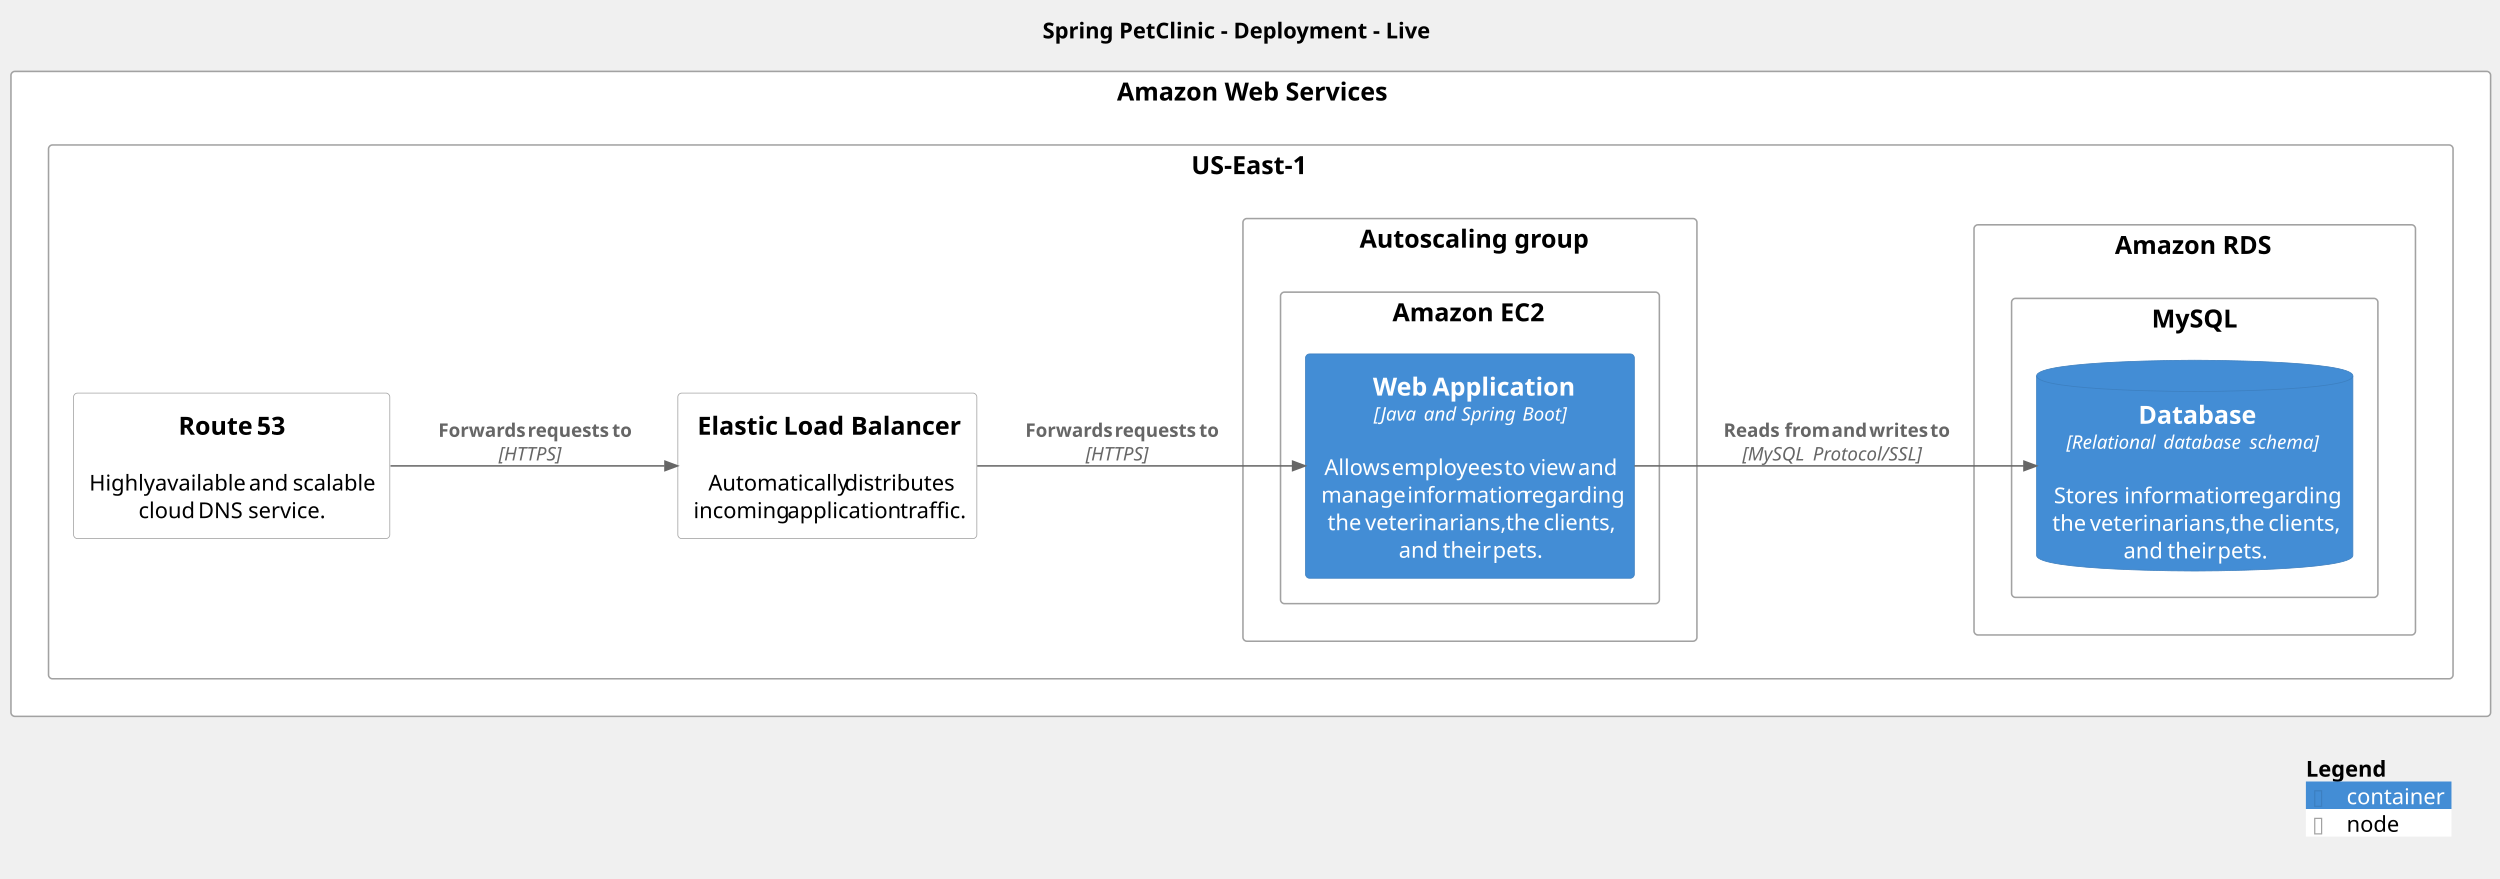
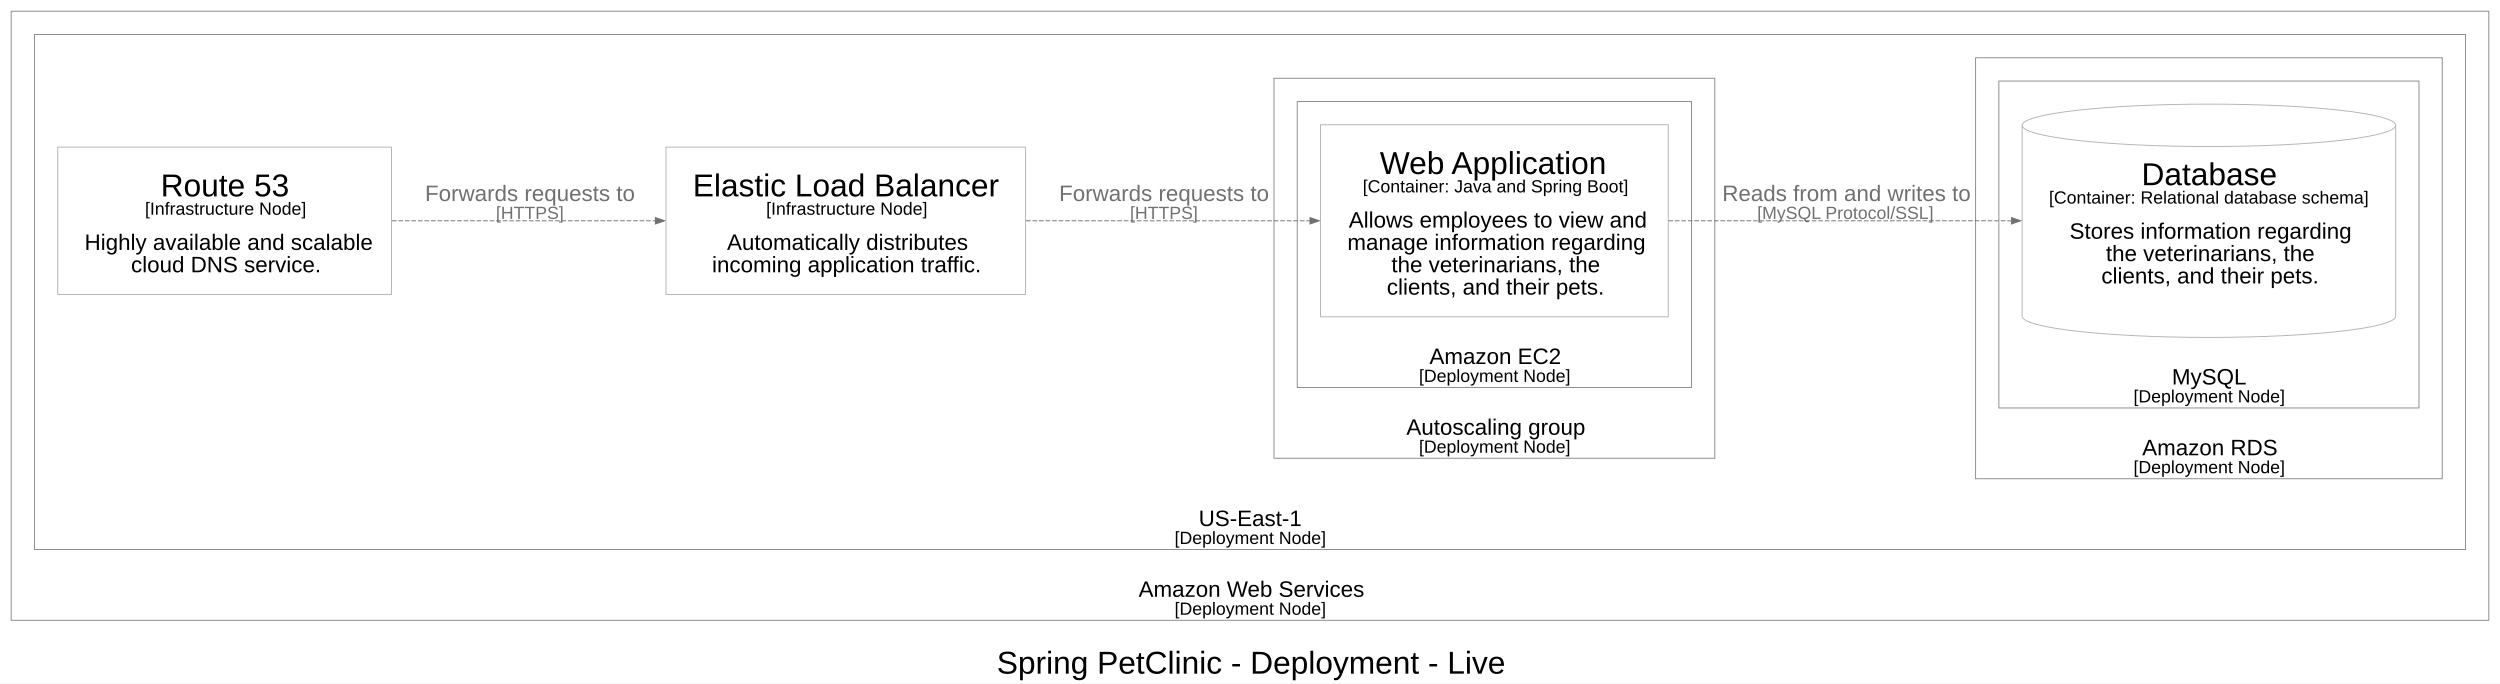
- <svg xmlns="http://www.w3.org/2000/svg" contentStyleType="text/css" height="561px" preserveAspectRatio="none" style="width:1597px;height:561px;background:#FFFFFF;" version="1.1" viewBox="0 0 1597 561" width="1597px" zoomAndPan="magnify">
-   <defs />
-   <g>
-     <text fill="#000000" font-family="sans-serif" font-size="14" font-weight="bold" lengthAdjust="spacing" textLength="251" x="666" y="24.533">Spring PetClinic - Deployment - Live</text>
-     <g id="cluster_Live.AmazonWebServices">
-       <rect fill="#FFFFFF" height="412" rx="2.5" ry="2.5" style="stroke:#A2A2A2;stroke-width:1.0;" width="1584" x="7" y="45.609" />
-       <text fill="#000000" font-family="sans-serif" font-size="16" font-weight="bold" lengthAdjust="spacing" textLength="171" x="713.5" y="64.219">Amazon Web Services</text>
+ <svg xmlns="http://www.w3.org/2000/svg" width="2684pt" height="734pt" viewBox="0.00 0.00 2684.40 734.00">
+   <g id="graph0" class="graph" transform="scale(1 1) rotate(0) translate(4 730)">
+     <polygon fill="white" stroke="none" points="-4,4 -4,-730 2680.4,-730 2680.4,4 -4,4" />
+     <text text-anchor="start" x="1066.33" y="-6.7" font-family="Arial" font-size="34.00">Spring PetClinic - Deployment - Live</text>
+     <g id="clust1" class="cluster">
+       <polygon fill="none" stroke="#888888" points="8,-64 8,-718 2668.4,-718 2668.4,-64 8,-64" />
+       <text text-anchor="start" x="1218.58" y="-89.2" font-family="Arial" font-size="24.00" fill="#000000">Amazon Web Services</text>
+       <text text-anchor="start" x="1257.2" y="-69.95" font-family="Arial" font-size="19.00" fill="#000000">[Deployment Node]</text>
    </g>
-     <g id="cluster_Live.AmazonWebServices.USEast1">
-       <rect fill="#FFFFFF" height="341" rx="2.5" ry="2.5" style="stroke:#A2A2A2;stroke-width:1.0;" width="1536" x="31" y="92.609" />
-       <text fill="#000000" font-family="sans-serif" font-size="16" font-weight="bold" lengthAdjust="spacing" textLength="76" x="761" y="111.219">US-East-1</text>
+     <g id="clust2" class="cluster">
+       <polygon fill="none" stroke="#888888" points="33,-140 33,-693 2643.4,-693 2643.4,-140 33,-140" />
+       <text text-anchor="start" x="1283.08" y="-165.2" font-family="Arial" font-size="24.00" fill="#000000">US-East-1</text>
+       <text text-anchor="start" x="1257.2" y="-145.95" font-family="Arial" font-size="19.00" fill="#000000">[Deployment Node]</text>
    </g>
-     <g id="cluster_Live.AmazonWebServices.USEast1.AmazonRDS">
-       <rect fill="#FFFFFF" height="262" rx="2.5" ry="2.5" style="stroke:#A2A2A2;stroke-width:1.0;" width="282" x="1261" y="143.609" />
-       <text fill="#000000" font-family="sans-serif" font-size="16" font-weight="bold" lengthAdjust="spacing" textLength="102" x="1351" y="162.219">Amazon RDS</text>
+     <g id="clust3" class="cluster">
+       <polygon fill="none" stroke="#888888" points="2117.3,-216 2117.3,-668 2618.4,-668 2618.4,-216 2117.3,-216" />
+       <text text-anchor="start" x="2296.23" y="-241.2" font-family="Arial" font-size="24.00" fill="#000000">Amazon RDS</text>
+       <text text-anchor="start" x="2286.85" y="-221.95" font-family="Arial" font-size="19.00" fill="#000000">[Deployment Node]</text>
    </g>
-     <g id="cluster_Live.AmazonWebServices.USEast1.AmazonRDS.MySQL">
-       <rect fill="#FFFFFF" height="191" rx="2.5" ry="2.5" style="stroke:#A2A2A2;stroke-width:1.0;" width="234" x="1285" y="190.609" />
-       <text fill="#000000" font-family="sans-serif" font-size="16" font-weight="bold" lengthAdjust="spacing" textLength="55" x="1374.5" y="209.219">MySQL</text>
+     <g id="clust4" class="cluster">
+       <polygon fill="none" stroke="#888888" points="2142.3,-292 2142.3,-643 2593.4,-643 2593.4,-292 2142.3,-292" />
+       <text text-anchor="start" x="2328.1" y="-317.2" font-family="Arial" font-size="24.00" fill="#000000">MySQL</text>
+       <text text-anchor="start" x="2286.85" y="-297.95" font-family="Arial" font-size="19.00" fill="#000000">[Deployment Node]</text>
    </g>
-     <g id="cluster_Live.AmazonWebServices.USEast1.Autoscalinggroup">
-       <rect fill="#FFFFFF" height="270" rx="2.5" ry="2.5" style="stroke:#A2A2A2;stroke-width:1.0;" width="290" x="794" y="139.609" />
-       <text fill="#000000" font-family="sans-serif" font-size="16" font-weight="bold" lengthAdjust="spacing" textLength="141" x="868.5" y="158.219">Autoscaling group</text>
+     <g id="clust5" class="cluster">
+       <polygon fill="none" stroke="#888888" points="1363.95,-238 1363.95,-646 1837.3,-646 1837.3,-238 1363.95,-238" />
+       <text text-anchor="start" x="1506.13" y="-263.2" font-family="Arial" font-size="24.00" fill="#000000">Autoscaling group</text>
+       <text text-anchor="start" x="1519.63" y="-243.95" font-family="Arial" font-size="19.00" fill="#000000">[Deployment Node]</text>
    </g>
-     <g id="cluster_Live.AmazonWebServices.USEast1.Autoscalinggroup.AmazonEC2">
-       <rect fill="#FFFFFF" height="199" rx="2.5" ry="2.5" style="stroke:#A2A2A2;stroke-width:1.0;" width="242" x="818" y="186.609" />
-       <text fill="#000000" font-family="sans-serif" font-size="16" font-weight="bold" lengthAdjust="spacing" textLength="99" x="889.5" y="205.219">Amazon EC2</text>
+     <g id="clust6" class="cluster">
+       <polygon fill="none" stroke="#888888" points="1388.95,-314 1388.95,-621 1812.3,-621 1812.3,-314 1388.95,-314" />
+       <text text-anchor="start" x="1530.88" y="-339.2" font-family="Arial" font-size="24.00" fill="#000000">Amazon EC2</text>
+       <text text-anchor="start" x="1519.63" y="-319.95" font-family="Arial" font-size="19.00" fill="#000000">[Deployment Node]</text>
    </g>
-     <g id="elem_Live.AmazonWebServices.USEast1.Route53">
-       <rect fill="#FFFFFF" height="92.953" rx="2.5" ry="2.5" style="stroke:#A2A2A2;stroke-width:0.5;" width="202" x="47" y="251.109" />
-       <text fill="#000000" font-family="sans-serif" font-size="16" font-weight="bold" lengthAdjust="spacing" textLength="46" x="114" y="277.719">Route</text>
-       <text fill="#000000" font-family="sans-serif" font-size="16" font-weight="bold" lengthAdjust="spacing" textLength="4" x="160" y="277.719"> </text>
-       <text fill="#000000" font-family="sans-serif" font-size="16" font-weight="bold" lengthAdjust="spacing" textLength="18" x="164" y="277.719">53</text>
-       <text fill="#000000" font-family="sans-serif" font-size="14" lengthAdjust="spacing" textLength="4" x="146" y="295.768"> </text>
-       <text fill="#000000" font-family="sans-serif" font-size="14" lengthAdjust="spacing" textLength="38" x="57" y="313.377">Highly</text>
-       <text fill="#000000" font-family="sans-serif" font-size="14" lengthAdjust="spacing" textLength="4" x="95" y="313.377"> </text>
-       <text fill="#000000" font-family="sans-serif" font-size="14" lengthAdjust="spacing" textLength="56" x="99" y="313.377">available</text>
-       <text fill="#000000" font-family="sans-serif" font-size="14" lengthAdjust="spacing" textLength="4" x="155" y="313.377"> </text>
-       <text fill="#000000" font-family="sans-serif" font-size="14" lengthAdjust="spacing" textLength="24" x="159" y="313.377">and</text>
-       <text fill="#000000" font-family="sans-serif" font-size="14" lengthAdjust="spacing" textLength="4" x="183" y="313.377"> </text>
-       <text fill="#000000" font-family="sans-serif" font-size="14" lengthAdjust="spacing" textLength="52" x="187" y="313.377">scalable</text>
-       <text fill="#000000" font-family="sans-serif" font-size="14" lengthAdjust="spacing" textLength="34" x="88.5" y="330.986">cloud</text>
-       <text fill="#000000" font-family="sans-serif" font-size="14" lengthAdjust="spacing" textLength="4" x="122.5" y="330.986"> </text>
-       <text fill="#000000" font-family="sans-serif" font-size="14" lengthAdjust="spacing" textLength="28" x="126.5" y="330.986">DNS</text>
-       <text fill="#000000" font-family="sans-serif" font-size="14" lengthAdjust="spacing" textLength="4" x="154.5" y="330.986"> </text>
-       <text fill="#000000" font-family="sans-serif" font-size="14" lengthAdjust="spacing" textLength="49" x="158.5" y="330.986">service.</text>
+     <g id="14" class="node">
+       <path fill="#ffffff" stroke="#b2b2b2" d="M2568.4,-595.49C2568.4,-608.05 2478.51,-618.26 2367.85,-618.26 2257.19,-618.26 2167.3,-608.05 2167.3,-595.49 2167.3,-595.49 2167.3,-390.51 2167.3,-390.51 2167.3,-377.95 2257.19,-367.74 2367.85,-367.74 2478.51,-367.74 2568.4,-377.95 2568.4,-390.51 2568.4,-390.51 2568.4,-595.49 2568.4,-595.49" />
+       <path fill="none" stroke="#b2b2b2" d="M2568.4,-595.49C2568.4,-582.92 2478.51,-572.71 2367.85,-572.71 2257.19,-572.71 2167.3,-582.92 2167.3,-595.49" />
+       <text text-anchor="start" x="2295.48" y="-531.2" font-family="Arial" font-size="34.00" fill="#000000">Database</text>
+       <text text-anchor="start" x="2196.1" y="-511.45" font-family="Arial" font-size="19.00" fill="#000000">[Container: Relational database schema]</text>
+       <text text-anchor="start" x="2218.23" y="-473.7" font-family="Arial" font-size="24.00" fill="#000000">Stores information regarding</text>
+       <text text-anchor="start" x="2257.23" y="-449.7" font-family="Arial" font-size="24.00" fill="#000000">the veterinarians, the</text>
+       <text text-anchor="start" x="2252.35" y="-425.7" font-family="Arial" font-size="24.00" fill="#000000">clients, and their pets.</text>
    </g>
-     <g id="elem_Live.AmazonWebServices.USEast1.ElasticLoadBalancer">
-       <rect fill="#FFFFFF" height="92.953" rx="2.5" ry="2.5" style="stroke:#A2A2A2;stroke-width:0.5;" width="191" x="433" y="251.109" />
-       <text fill="#000000" font-family="sans-serif" font-size="16" font-weight="bold" lengthAdjust="spacing" textLength="51" x="445.5" y="277.719">Elastic</text>
-       <text fill="#000000" font-family="sans-serif" font-size="16" font-weight="bold" lengthAdjust="spacing" textLength="4" x="496.5" y="277.719"> </text>
-       <text fill="#000000" font-family="sans-serif" font-size="16" font-weight="bold" lengthAdjust="spacing" textLength="39" x="500.5" y="277.719">Load</text>
-       <text fill="#000000" font-family="sans-serif" font-size="16" font-weight="bold" lengthAdjust="spacing" textLength="4" x="539.5" y="277.719"> </text>
-       <text fill="#000000" font-family="sans-serif" font-size="16" font-weight="bold" lengthAdjust="spacing" textLength="68" x="543.5" y="277.719">Balancer</text>
-       <text fill="#000000" font-family="sans-serif" font-size="14" lengthAdjust="spacing" textLength="4" x="526.5" y="295.768"> </text>
-       <text fill="#000000" font-family="sans-serif" font-size="14" lengthAdjust="spacing" textLength="83" x="452.5" y="313.377">Automatically</text>
-       <text fill="#000000" font-family="sans-serif" font-size="14" lengthAdjust="spacing" textLength="4" x="535.5" y="313.377"> </text>
-       <text fill="#000000" font-family="sans-serif" font-size="14" lengthAdjust="spacing" textLength="65" x="539.5" y="313.377">distributes</text>
-       <text fill="#000000" font-family="sans-serif" font-size="14" lengthAdjust="spacing" textLength="56" x="443" y="330.986">incoming</text>
-       <text fill="#000000" font-family="sans-serif" font-size="14" lengthAdjust="spacing" textLength="4" x="499" y="330.986"> </text>
-       <text fill="#000000" font-family="sans-serif" font-size="14" lengthAdjust="spacing" textLength="68" x="503" y="330.986">application</text>
-       <text fill="#000000" font-family="sans-serif" font-size="14" lengthAdjust="spacing" textLength="4" x="571" y="330.986"> </text>
-       <text fill="#000000" font-family="sans-serif" font-size="14" lengthAdjust="spacing" textLength="39" x="575" y="330.986">traffic.</text>
+     <g id="7" class="node">
+       <polygon fill="#ffffff" stroke="#b2b2b2" points="416.35,-572.1 58,-572.1 58,-413.9 416.35,-413.9 416.35,-572.1" />
+       <text text-anchor="start" x="168.55" y="-519.2" font-family="Arial" font-size="34.00" fill="#000000">Route 53</text>
+       <text text-anchor="start" x="151.68" y="-499.45" font-family="Arial" font-size="19.00" fill="#000000">[Infrastructure Node]</text>
+       <text text-anchor="start" x="86.8" y="-461.7" font-family="Arial" font-size="24.00" fill="#000000">Highly available and scalable</text>
+       <text text-anchor="start" x="136.68" y="-437.7" font-family="Arial" font-size="24.00" fill="#000000">cloud DNS service.</text>
    </g>
-     <g id="elem_Live.AmazonWebServices.USEast1.AmazonRDS.MySQL.Database_1">
-       <path d="M1301,240.109 C1301,230.109 1402,230.109 1402,230.109 C1402,230.109 1503,230.109 1503,240.109 L1503,354.766 C1503,364.766 1402,364.766 1402,364.766 C1402,364.766 1301,364.766 1301,354.766 L1301,240.109 " fill="#438DD5" style="stroke:#3C7FC0;stroke-width:0.5;" />
-       <path d="M1301,240.109 C1301,250.109 1402,250.109 1402,250.109 C1402,250.109 1503,250.109 1503,240.109 " fill="none" style="stroke:#3C7FC0;stroke-width:0.5;" />
-       <text fill="#FFFFFF" font-family="sans-serif" font-size="16" font-weight="bold" lengthAdjust="spacing" textLength="72" x="1366" y="270.719">Database</text>
-       <text fill="#FFFFFF" font-family="sans-serif" font-size="12" font-style="italic" lengthAdjust="spacing" textLength="59" x="1320" y="286.691">[Relational</text>
-       <text fill="#FFFFFF" font-family="sans-serif" font-size="12" font-style="italic" lengthAdjust="spacing" textLength="3" x="1379" y="286.691"> </text>
-       <text fill="#FFFFFF" font-family="sans-serif" font-size="12" font-style="italic" lengthAdjust="spacing" textLength="52" x="1382" y="286.691">database</text>
-       <text fill="#FFFFFF" font-family="sans-serif" font-size="12" font-style="italic" lengthAdjust="spacing" textLength="3" x="1434" y="286.691"> </text>
-       <text fill="#FFFFFF" font-family="sans-serif" font-size="12" font-style="italic" lengthAdjust="spacing" textLength="47" x="1437" y="286.691">schema]</text>
-       <text fill="#FFFFFF" font-family="sans-serif" font-size="14" lengthAdjust="spacing" textLength="4" x="1400" y="303.861"> </text>
-       <text fill="#FFFFFF" font-family="sans-serif" font-size="14" lengthAdjust="spacing" textLength="41" x="1312" y="321.471">Stores</text>
-       <text fill="#FFFFFF" font-family="sans-serif" font-size="14" lengthAdjust="spacing" textLength="4" x="1353" y="321.471"> </text>
-       <text fill="#FFFFFF" font-family="sans-serif" font-size="14" lengthAdjust="spacing" textLength="70" x="1357" y="321.471">information</text>
-       <text fill="#FFFFFF" font-family="sans-serif" font-size="14" lengthAdjust="spacing" textLength="4" x="1427" y="321.471"> </text>
-       <text fill="#FFFFFF" font-family="sans-serif" font-size="14" lengthAdjust="spacing" textLength="61" x="1431" y="321.471">regarding</text>
-       <text fill="#FFFFFF" font-family="sans-serif" font-size="14" lengthAdjust="spacing" textLength="20" x="1311" y="339.08">the</text>
-       <text fill="#FFFFFF" font-family="sans-serif" font-size="14" lengthAdjust="spacing" textLength="4" x="1331" y="339.08"> </text>
-       <text fill="#FFFFFF" font-family="sans-serif" font-size="14" lengthAdjust="spacing" textLength="86" x="1335" y="339.08">veterinarians,</text>
-       <text fill="#FFFFFF" font-family="sans-serif" font-size="14" lengthAdjust="spacing" textLength="4" x="1421" y="339.08"> </text>
-       <text fill="#FFFFFF" font-family="sans-serif" font-size="14" lengthAdjust="spacing" textLength="20" x="1425" y="339.08">the</text>
-       <text fill="#FFFFFF" font-family="sans-serif" font-size="14" lengthAdjust="spacing" textLength="4" x="1445" y="339.08"> </text>
-       <text fill="#FFFFFF" font-family="sans-serif" font-size="14" lengthAdjust="spacing" textLength="44" x="1449" y="339.08">clients,</text>
-       <text fill="#FFFFFF" font-family="sans-serif" font-size="14" lengthAdjust="spacing" textLength="24" x="1356.5" y="356.69">and</text>
-       <text fill="#FFFFFF" font-family="sans-serif" font-size="14" lengthAdjust="spacing" textLength="4" x="1380.5" y="356.69"> </text>
-       <text fill="#FFFFFF" font-family="sans-serif" font-size="14" lengthAdjust="spacing" textLength="28" x="1384.5" y="356.69">their</text>
-       <text fill="#FFFFFF" font-family="sans-serif" font-size="14" lengthAdjust="spacing" textLength="4" x="1412.5" y="356.69"> </text>
-       <text fill="#FFFFFF" font-family="sans-serif" font-size="14" lengthAdjust="spacing" textLength="31" x="1416.5" y="356.69">pets.</text>
+     <g id="8" class="node">
+       <polygon fill="#ffffff" stroke="#b2b2b2" points="1097.2,-572.1 711.1,-572.1 711.1,-413.9 1097.2,-413.9 1097.2,-572.1" />
+       <text text-anchor="start" x="739.9" y="-519.2" font-family="Arial" font-size="34.00" fill="#000000">Elastic Load Balancer</text>
+       <text text-anchor="start" x="818.65" y="-499.45" font-family="Arial" font-size="19.00" fill="#000000">[Infrastructure Node]</text>
+       <text text-anchor="start" x="776.65" y="-461.7" font-family="Arial" font-size="24.00" fill="#000000">Automatically distributes</text>
+       <text text-anchor="start" x="760.53" y="-437.7" font-family="Arial" font-size="24.00" fill="#000000">incoming application traffic.</text>
    </g>
-     <g id="elem_Live.AmazonWebServices.USEast1.Autoscalinggroup.AmazonEC2.WebApplication_1">
-       <rect fill="#438DD5" height="143.266" rx="2.5" ry="2.5" style="stroke:#3C7FC0;stroke-width:0.5;" width="210" x="834" y="226.109" />
-       <text fill="#FFFFFF" font-family="sans-serif" font-size="16" font-weight="bold" lengthAdjust="spacing" textLength="34" x="877" y="252.719">Web</text>
-       <text fill="#FFFFFF" font-family="sans-serif" font-size="16" font-weight="bold" lengthAdjust="spacing" textLength="4" x="911" y="252.719"> </text>
-       <text fill="#FFFFFF" font-family="sans-serif" font-size="16" font-weight="bold" lengthAdjust="spacing" textLength="86" x="915" y="252.719">Application</text>
-       <text fill="#FFFFFF" font-family="sans-serif" font-size="12" font-style="italic" lengthAdjust="spacing" textLength="29" x="877.5" y="268.691">[Java</text>
-       <text fill="#FFFFFF" font-family="sans-serif" font-size="12" font-style="italic" lengthAdjust="spacing" textLength="3" x="906.5" y="268.691"> </text>
-       <text fill="#FFFFFF" font-family="sans-serif" font-size="12" font-style="italic" lengthAdjust="spacing" textLength="21" x="909.5" y="268.691">and</text>
-       <text fill="#FFFFFF" font-family="sans-serif" font-size="12" font-style="italic" lengthAdjust="spacing" textLength="3" x="930.5" y="268.691"> </text>
-       <text fill="#FFFFFF" font-family="sans-serif" font-size="12" font-style="italic" lengthAdjust="spacing" textLength="36" x="933.5" y="268.691">Spring</text>
-       <text fill="#FFFFFF" font-family="sans-serif" font-size="12" font-style="italic" lengthAdjust="spacing" textLength="3" x="969.5" y="268.691"> </text>
-       <text fill="#FFFFFF" font-family="sans-serif" font-size="12" font-style="italic" lengthAdjust="spacing" textLength="28" x="972.5" y="268.691">Boot]</text>
-       <text fill="#FFFFFF" font-family="sans-serif" font-size="14" lengthAdjust="spacing" textLength="4" x="937" y="285.861"> </text>
-       <text fill="#FFFFFF" font-family="sans-serif" font-size="14" lengthAdjust="spacing" textLength="39" x="846" y="303.471">Allows</text>
-       <text fill="#FFFFFF" font-family="sans-serif" font-size="14" lengthAdjust="spacing" textLength="4" x="885" y="303.471"> </text>
-       <text fill="#FFFFFF" font-family="sans-serif" font-size="14" lengthAdjust="spacing" textLength="68" x="889" y="303.471">employees</text>
-       <text fill="#FFFFFF" font-family="sans-serif" font-size="14" lengthAdjust="spacing" textLength="4" x="957" y="303.471"> </text>
-       <text fill="#FFFFFF" font-family="sans-serif" font-size="14" lengthAdjust="spacing" textLength="12" x="961" y="303.471">to</text>
-       <text fill="#FFFFFF" font-family="sans-serif" font-size="14" lengthAdjust="spacing" textLength="4" x="973" y="303.471"> </text>
-       <text fill="#FFFFFF" font-family="sans-serif" font-size="14" lengthAdjust="spacing" textLength="27" x="977" y="303.471">view</text>
-       <text fill="#FFFFFF" font-family="sans-serif" font-size="14" lengthAdjust="spacing" textLength="4" x="1004" y="303.471"> </text>
-       <text fill="#FFFFFF" font-family="sans-serif" font-size="14" lengthAdjust="spacing" textLength="24" x="1008" y="303.471">and</text>
-       <text fill="#FFFFFF" font-family="sans-serif" font-size="14" lengthAdjust="spacing" textLength="51" x="844" y="321.08">manage</text>
-       <text fill="#FFFFFF" font-family="sans-serif" font-size="14" lengthAdjust="spacing" textLength="4" x="895" y="321.08"> </text>
-       <text fill="#FFFFFF" font-family="sans-serif" font-size="14" lengthAdjust="spacing" textLength="70" x="899" y="321.08">information</text>
-       <text fill="#FFFFFF" font-family="sans-serif" font-size="14" lengthAdjust="spacing" textLength="4" x="969" y="321.08"> </text>
-       <text fill="#FFFFFF" font-family="sans-serif" font-size="14" lengthAdjust="spacing" textLength="61" x="973" y="321.08">regarding</text>
-       <text fill="#FFFFFF" font-family="sans-serif" font-size="14" lengthAdjust="spacing" textLength="20" x="848" y="338.69">the</text>
-       <text fill="#FFFFFF" font-family="sans-serif" font-size="14" lengthAdjust="spacing" textLength="4" x="868" y="338.69"> </text>
-       <text fill="#FFFFFF" font-family="sans-serif" font-size="14" lengthAdjust="spacing" textLength="86" x="872" y="338.69">veterinarians,</text>
-       <text fill="#FFFFFF" font-family="sans-serif" font-size="14" lengthAdjust="spacing" textLength="4" x="958" y="338.69"> </text>
-       <text fill="#FFFFFF" font-family="sans-serif" font-size="14" lengthAdjust="spacing" textLength="20" x="962" y="338.69">the</text>
-       <text fill="#FFFFFF" font-family="sans-serif" font-size="14" lengthAdjust="spacing" textLength="4" x="982" y="338.69"> </text>
-       <text fill="#FFFFFF" font-family="sans-serif" font-size="14" lengthAdjust="spacing" textLength="44" x="986" y="338.69">clients,</text>
-       <text fill="#FFFFFF" font-family="sans-serif" font-size="14" lengthAdjust="spacing" textLength="24" x="893.5" y="356.299">and</text>
-       <text fill="#FFFFFF" font-family="sans-serif" font-size="14" lengthAdjust="spacing" textLength="4" x="917.5" y="356.299"> </text>
-       <text fill="#FFFFFF" font-family="sans-serif" font-size="14" lengthAdjust="spacing" textLength="28" x="921.5" y="356.299">their</text>
-       <text fill="#FFFFFF" font-family="sans-serif" font-size="14" lengthAdjust="spacing" textLength="4" x="949.5" y="356.299"> </text>
-       <text fill="#FFFFFF" font-family="sans-serif" font-size="14" lengthAdjust="spacing" textLength="31" x="953.5" y="356.299">pets.</text>
+     <g id="16" class="edge">
+       <path fill="none" stroke="#707070" stroke-dasharray="5,2" d="M416.81,-493C504.06,-493 609.43,-493 699.75,-493" />
+       <polygon fill="#707070" stroke="#707070" points="699.69,-496.5 709.69,-493 699.69,-489.5 699.69,-496.5" />
+       <text text-anchor="start" x="452.35" y="-514.2" font-family="Arial" font-size="24.00" fill="#707070">Forwards requests to</text>
+       <text text-anchor="start" x="528.48" y="-494.95" font-family="Arial" font-size="19.00" fill="#707070">[HTTPS]</text>
    </g>
-     <g id="link_Live.AmazonWebServices.USEast1.Autoscalinggroup.AmazonEC2.WebApplication_1_Live.AmazonWebServices.USEast1.AmazonRDS.MySQL.Database_1">
-       <path d="M1044.03,297.609 C1118.21,297.609 1217.69,297.609 1292.8,297.609 " fill="none" id="Live.AmazonWebServices.USEast1.Autoscalinggroup.AmazonEC2.WebApplication_1-to-Live.AmazonWebServices.USEast1.AmazonRDS.MySQL.Database_1" style="stroke:#666666;stroke-width:1.0;" />
-       <polygon fill="#666666" points="1300.91,297.609,1292.91,294.609,1292.91,300.609,1300.91,297.609" style="stroke:#666666;stroke-width:1.0;" />
-       <text fill="#666666" font-family="sans-serif" font-size="12" font-weight="bold" lengthAdjust="spacing" textLength="36" x="1101" y="279.066">Reads</text>
-       <text fill="#666666" font-family="sans-serif" font-size="12" font-weight="bold" lengthAdjust="spacing" textLength="3" x="1137" y="279.066"> </text>
-       <text fill="#666666" font-family="sans-serif" font-size="12" font-weight="bold" lengthAdjust="spacing" textLength="27" x="1140" y="279.066">from</text>
-       <text fill="#666666" font-family="sans-serif" font-size="12" font-weight="bold" lengthAdjust="spacing" textLength="3" x="1167" y="279.066"> </text>
-       <text fill="#666666" font-family="sans-serif" font-size="12" font-weight="bold" lengthAdjust="spacing" textLength="21" x="1170" y="279.066">and</text>
-       <text fill="#666666" font-family="sans-serif" font-size="12" font-weight="bold" lengthAdjust="spacing" textLength="3" x="1191" y="279.066"> </text>
-       <text fill="#666666" font-family="sans-serif" font-size="12" font-weight="bold" lengthAdjust="spacing" textLength="36" x="1194" y="279.066">writes</text>
-       <text fill="#666666" font-family="sans-serif" font-size="12" font-weight="bold" lengthAdjust="spacing" textLength="3" x="1230" y="279.066"> </text>
-       <text fill="#666666" font-family="sans-serif" font-size="12" font-weight="bold" lengthAdjust="spacing" textLength="11" x="1233" y="279.066">to</text>
-       <text fill="#666666" font-family="sans-serif" font-size="12" font-style="italic" lengthAdjust="spacing" textLength="42" x="1113" y="294.16">[MySQL</text>
-       <text fill="#666666" font-family="sans-serif" font-size="12" font-style="italic" lengthAdjust="spacing" textLength="3" x="1155" y="294.16"> </text>
-       <text fill="#666666" font-family="sans-serif" font-size="12" font-style="italic" lengthAdjust="spacing" textLength="74" x="1158" y="294.16">Protocol/SSL]</text>
+     <g id="11" class="node">
+       <polygon fill="#ffffff" stroke="#b2b2b2" points="1787.3,-596.1 1413.95,-596.1 1413.95,-389.9 1787.3,-389.9 1787.3,-596.1" />
+       <text text-anchor="start" x="1477.63" y="-543.2" font-family="Arial" font-size="34.00" fill="#000000">Web Application</text>
+       <text text-anchor="start" x="1459.25" y="-523.45" font-family="Arial" font-size="19.00" fill="#000000">[Container: Java and Spring Boot]</text>
+       <text text-anchor="start" x="1444.25" y="-485.7" font-family="Arial" font-size="24.00" fill="#000000">Allows employees to view and</text>
+       <text text-anchor="start" x="1442.75" y="-461.7" font-family="Arial" font-size="24.00" fill="#000000">manage information regarding</text>
+       <text text-anchor="start" x="1490" y="-437.7" font-family="Arial" font-size="24.00" fill="#000000">the veterinarians, the</text>
+       <text text-anchor="start" x="1485.13" y="-413.7" font-family="Arial" font-size="24.00" fill="#000000">clients, and their pets.</text>
    </g>
-     <g id="link_Live.AmazonWebServices.USEast1.Route53_Live.AmazonWebServices.USEast1.ElasticLoadBalancer">
-       <path d="M249.44,297.609 C303.5,297.609 370.06,297.609 424.5,297.609 " fill="none" id="Live.AmazonWebServices.USEast1.Route53-to-Live.AmazonWebServices.USEast1.ElasticLoadBalancer" style="stroke:#666666;stroke-width:1.0;" />
-       <polygon fill="#666666" points="432.79,297.609,424.79,294.609,424.79,300.609,432.79,297.609" style="stroke:#666666;stroke-width:1.0;" />
-       <text fill="#666666" font-family="sans-serif" font-size="12" font-weight="bold" lengthAdjust="spacing" textLength="54" x="280" y="279.066">Forwards</text>
-       <text fill="#666666" font-family="sans-serif" font-size="12" font-weight="bold" lengthAdjust="spacing" textLength="3" x="334" y="279.066"> </text>
-       <text fill="#666666" font-family="sans-serif" font-size="12" font-weight="bold" lengthAdjust="spacing" textLength="51" x="337" y="279.066">requests</text>
-       <text fill="#666666" font-family="sans-serif" font-size="12" font-weight="bold" lengthAdjust="spacing" textLength="3" x="388" y="279.066"> </text>
-       <text fill="#666666" font-family="sans-serif" font-size="12" font-weight="bold" lengthAdjust="spacing" textLength="11" x="391" y="279.066">to</text>
-       <text fill="#666666" font-family="sans-serif" font-size="12" font-style="italic" lengthAdjust="spacing" textLength="45" x="318.5" y="294.16">[HTTPS]</text>
+     <g id="17" class="edge">
+       <path fill="none" stroke="#707070" stroke-dasharray="5,2" d="M1097.68,-493C1192.67,-493 1307.07,-493 1402.65,-493" />
+       <polygon fill="#707070" stroke="#707070" points="1402.62,-496.5 1412.62,-493 1402.62,-489.5 1402.62,-496.5" />
+       <text text-anchor="start" x="1133.2" y="-514.2" font-family="Arial" font-size="24.00" fill="#707070">Forwards requests to</text>
+       <text text-anchor="start" x="1209.33" y="-494.95" font-family="Arial" font-size="19.00" fill="#707070">[HTTPS]</text>
    </g>
-     <g id="link_Live.AmazonWebServices.USEast1.ElasticLoadBalancer_Live.AmazonWebServices.USEast1.Autoscalinggroup.AmazonEC2.WebApplication_1">
-       <path d="M624.24,297.609 C684.37,297.609 762.46,297.609 825.7,297.609 " fill="none" id="Live.AmazonWebServices.USEast1.ElasticLoadBalancer-to-Live.AmazonWebServices.USEast1.Autoscalinggroup.AmazonEC2.WebApplication_1" style="stroke:#666666;stroke-width:1.0;" />
-       <polygon fill="#666666" points="833.73,297.609,825.73,294.609,825.73,300.609,833.73,297.609" style="stroke:#666666;stroke-width:1.0;" />
-       <text fill="#666666" font-family="sans-serif" font-size="12" font-weight="bold" lengthAdjust="spacing" textLength="54" x="655" y="279.066">Forwards</text>
-       <text fill="#666666" font-family="sans-serif" font-size="12" font-weight="bold" lengthAdjust="spacing" textLength="3" x="709" y="279.066"> </text>
-       <text fill="#666666" font-family="sans-serif" font-size="12" font-weight="bold" lengthAdjust="spacing" textLength="51" x="712" y="279.066">requests</text>
-       <text fill="#666666" font-family="sans-serif" font-size="12" font-weight="bold" lengthAdjust="spacing" textLength="3" x="763" y="279.066"> </text>
-       <text fill="#666666" font-family="sans-serif" font-size="12" font-weight="bold" lengthAdjust="spacing" textLength="11" x="766" y="279.066">to</text>
-       <text fill="#666666" font-family="sans-serif" font-size="12" font-style="italic" lengthAdjust="spacing" textLength="45" x="693.5" y="294.16">[HTTPS]</text>
+     <g id="15" class="edge">
+       <path fill="none" stroke="#707070" stroke-dasharray="5,2" d="M1787.35,-493C1898.67,-493 2040.55,-493 2156.06,-493" />
+       <polygon fill="#707070" stroke="#707070" points="2155.8,-496.5 2165.8,-493 2155.8,-489.5 2155.8,-496.5" />
+       <text text-anchor="start" x="1845.3" y="-514.2" font-family="Arial" font-size="24.00" fill="#707070">Reads from and writes to</text>
+       <text text-anchor="start" x="1882.8" y="-494.95" font-family="Arial" font-size="19.00" fill="#707070">[MySQL Protocol/SSL]</text>
    </g>
-     <rect fill="none" height="17.609" style="stroke:none;stroke-width:1.0;" width="93" x="1473" y="481.609" />
-     <text fill="#000000" font-family="sans-serif" font-size="14" font-weight="bold" lengthAdjust="spacing" textLength="53" x="1473" y="496.143">Legend</text>
-     <text fill="#FFFFFF" font-family="sans-serif" font-size="14" lengthAdjust="spacing" textLength="4" x="1526" y="496.143"> </text>
-     <rect fill="#438DD5" height="17.609" style="stroke:none;stroke-width:1.0;" width="93" x="1473" y="499.219" />
-     <text fill="#3C7FC0" font-family="sans-serif" font-size="14" lengthAdjust="spacing" textLength="14" x="1477" y="513.752">▯</text>
-     <text fill="#FFFFFF" font-family="sans-serif" font-size="14" lengthAdjust="spacing" textLength="4" x="1491" y="513.752"> </text>
-     <text fill="#FFFFFF" font-family="sans-serif" font-size="14" lengthAdjust="spacing" textLength="59" x="1499" y="513.752">container</text>
-     <text fill="#FFFFFF" font-family="sans-serif" font-size="14" lengthAdjust="spacing" textLength="4" x="1562" y="513.752"> </text>
-     <rect fill="#FFFFFF" height="17.609" style="stroke:none;stroke-width:1.0;" width="93" x="1473" y="516.828" />
-     <text fill="#A2A2A2" font-family="sans-serif" font-size="14" lengthAdjust="spacing" textLength="14" x="1477" y="531.361">▯</text>
-     <text fill="#FFFFFF" font-family="sans-serif" font-size="14" lengthAdjust="spacing" textLength="4" x="1491" y="531.361"> </text>
-     <text fill="#000000" font-family="sans-serif" font-size="14" lengthAdjust="spacing" textLength="32" x="1499" y="531.361">node</text>
-     <text fill="#FFFFFF" font-family="sans-serif" font-size="14" lengthAdjust="spacing" textLength="4" x="1535" y="531.361"> </text>
-     <line style="stroke:none;stroke-width:1.0;" x1="1473" x2="1566" y1="481.609" y2="481.609" />
-     <line style="stroke:none;stroke-width:1.0;" x1="1473" x2="1566" y1="499.219" y2="499.219" />
-     <line style="stroke:none;stroke-width:1.0;" x1="1473" x2="1566" y1="516.828" y2="516.828" />
-     <line style="stroke:none;stroke-width:1.0;" x1="1473" x2="1566" y1="534.438" y2="534.438" />
-     <line style="stroke:none;stroke-width:1.0;" x1="1473" x2="1473" y1="481.609" y2="534.438" />
-     <line style="stroke:none;stroke-width:1.0;" x1="1566" x2="1566" y1="481.609" y2="534.438" />
  </g>
</svg>
